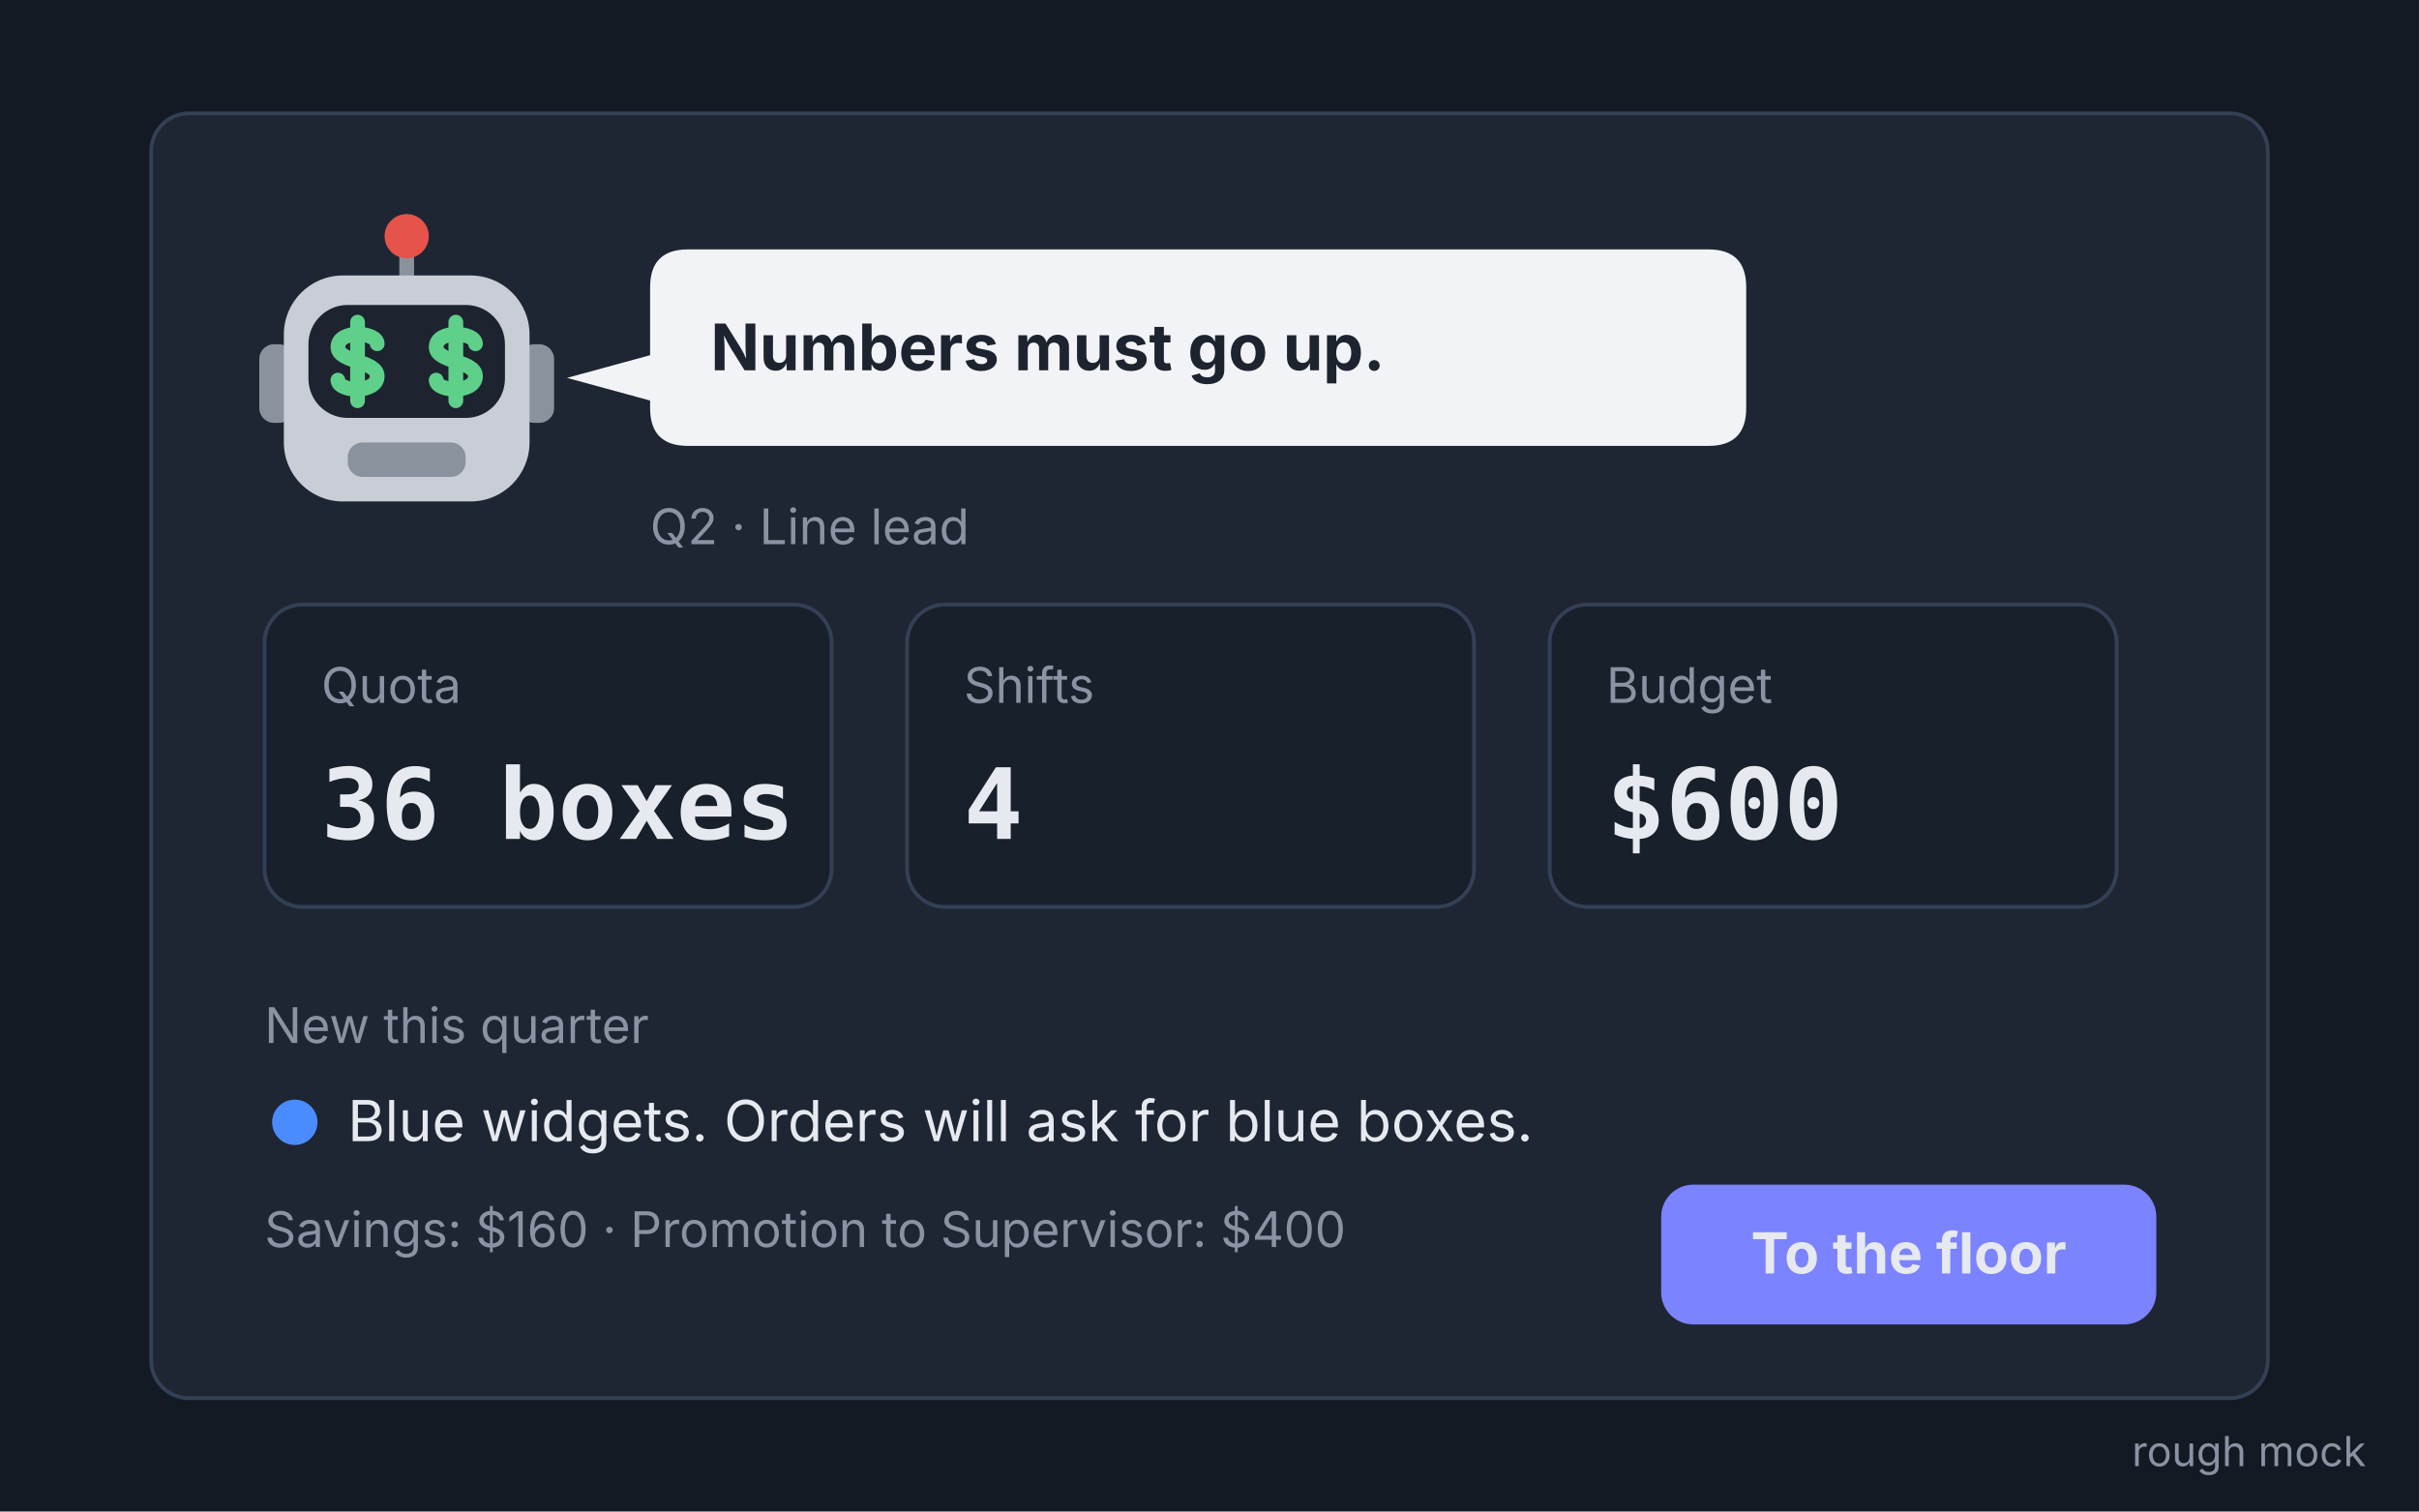
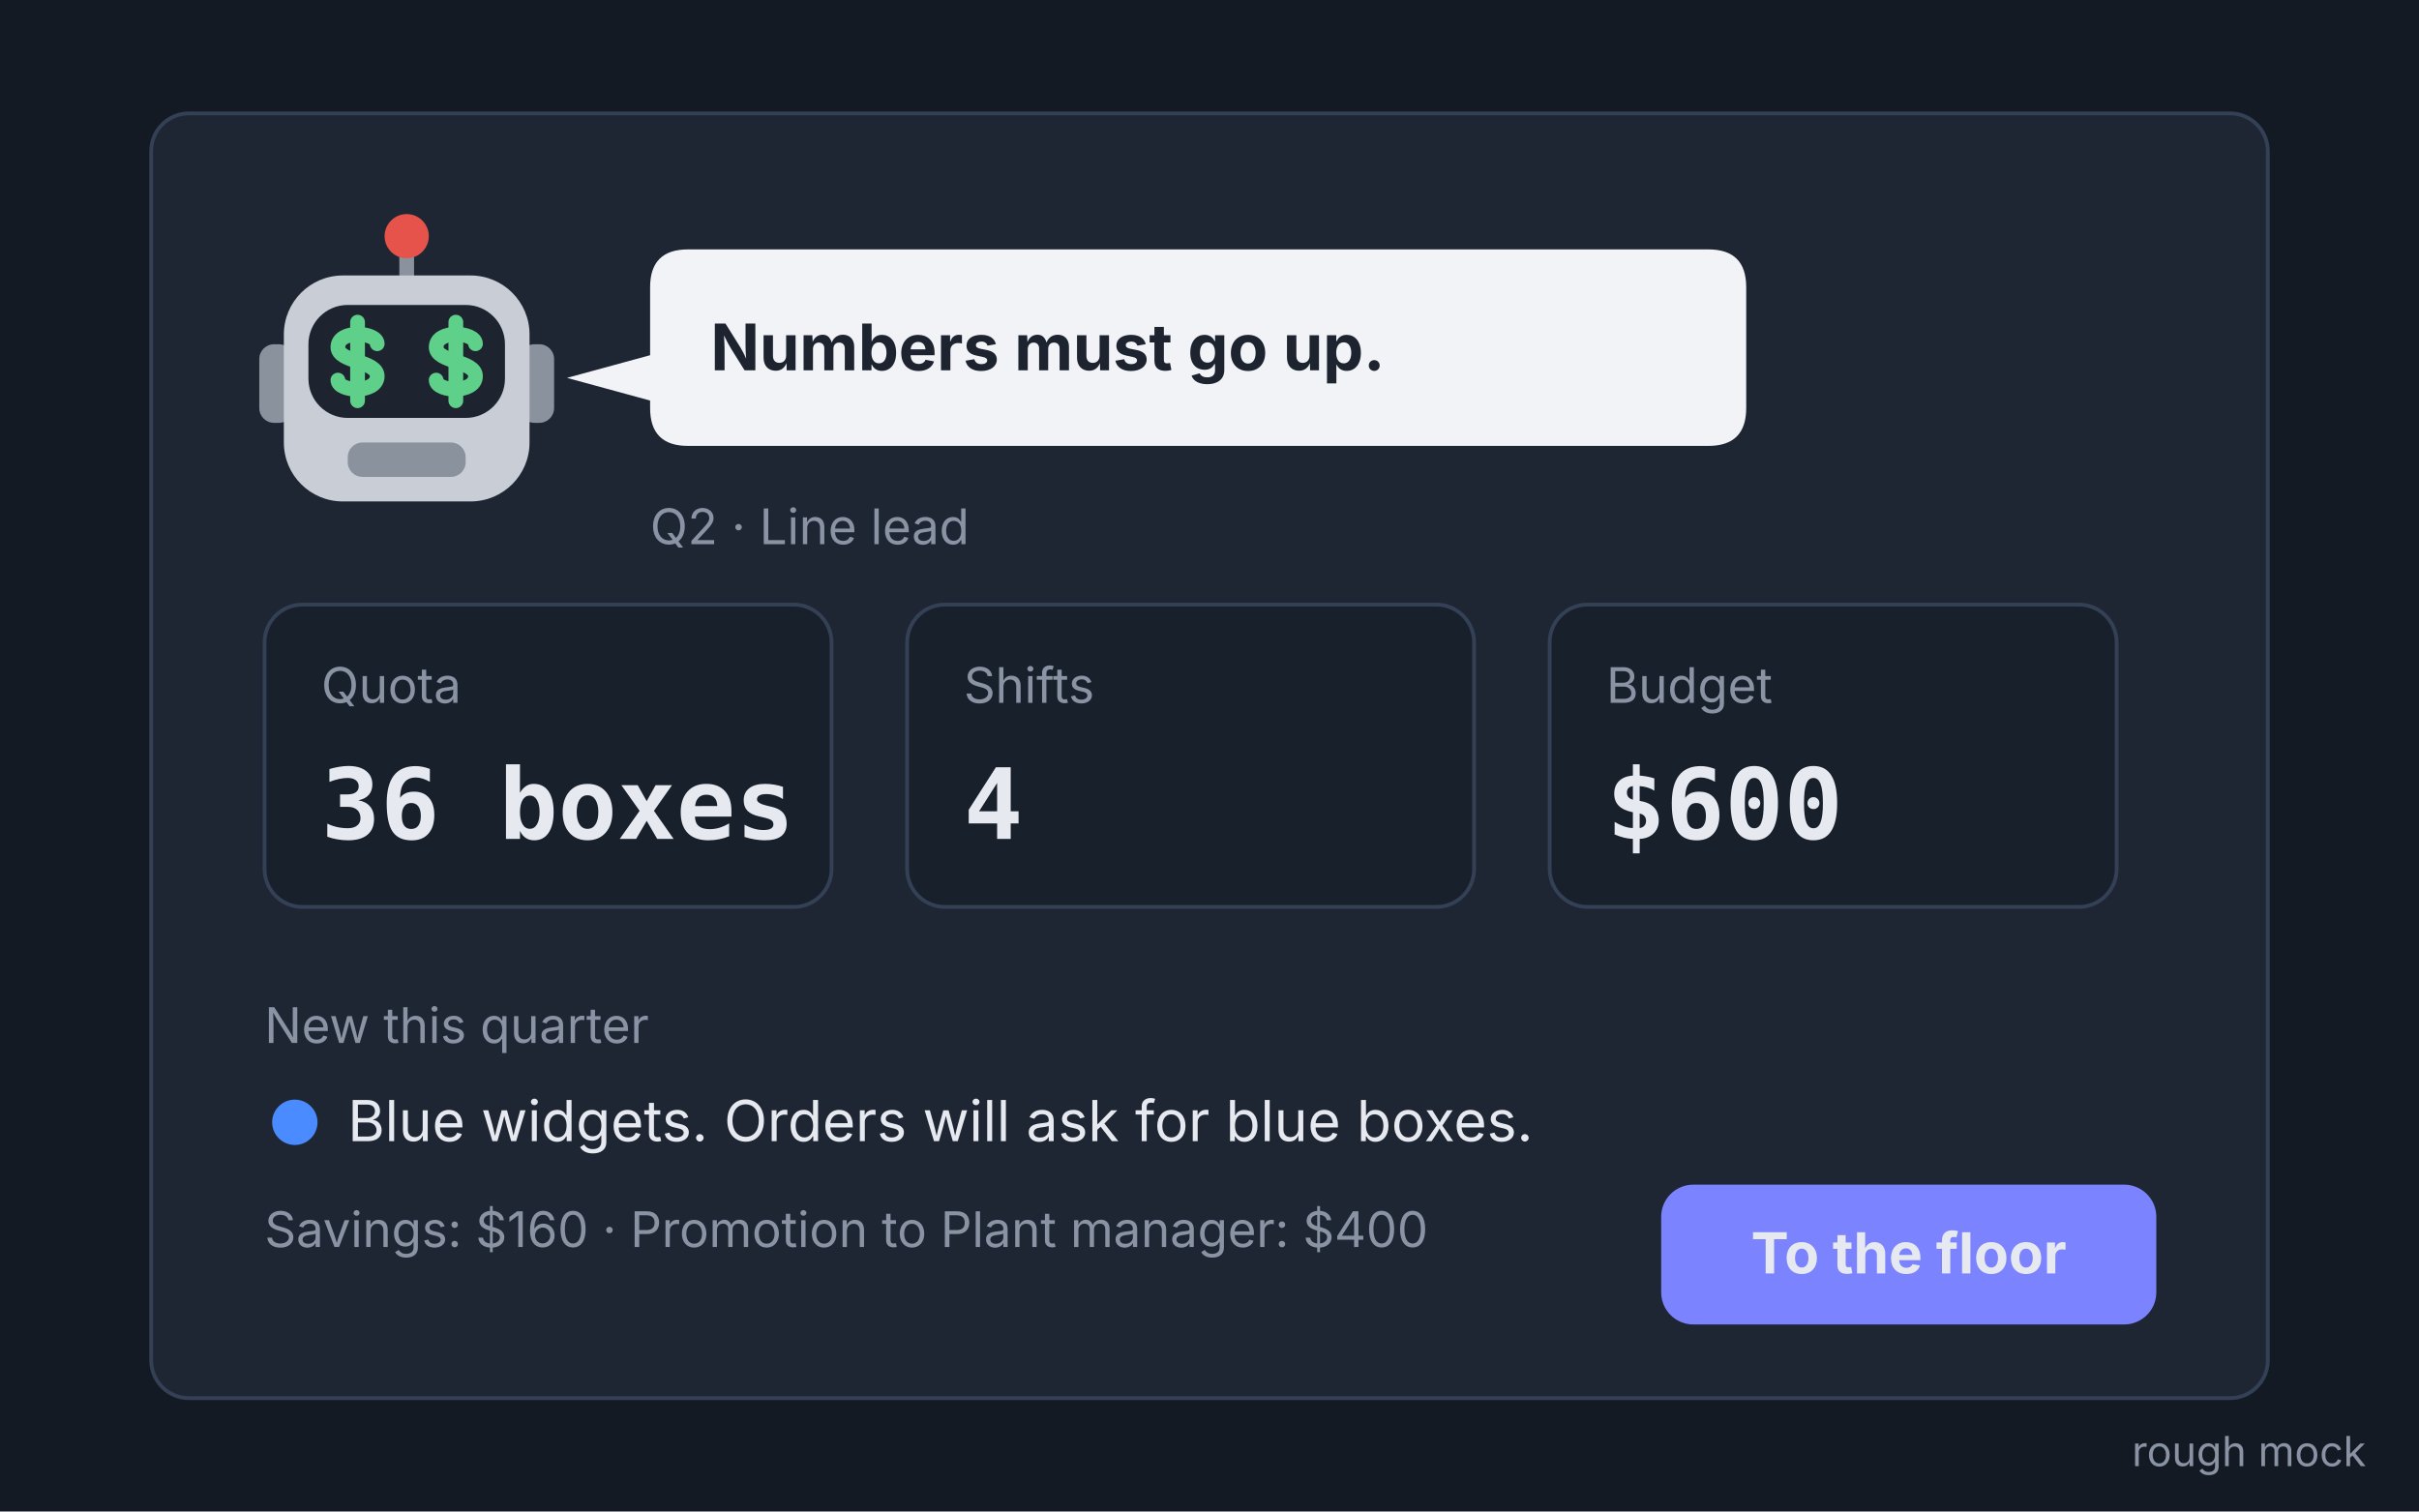
<svg xmlns="http://www.w3.org/2000/svg" viewBox="0 0 640 400" width="640" height="400">
  <rect width="640" height="400" fill="#141a24" />
  <rect x="40" y="30" width="560" height="340" rx="10" fill="#1e2633" stroke="#334055" />
  <g transform="translate(66 56) scale(1.3)">
    <line x1="32" y1="4" x2="32" y2="14" stroke="#8a929e" stroke-width="3" />
    <circle cx="32" cy="5" r="4.5" fill="#e5534b" />
    <rect x="2" y="27" width="7" height="16" rx="3" fill="#8a929e" />
    <rect x="55" y="27" width="7" height="16" rx="3" fill="#8a929e" />
    <rect x="7" y="13" width="50" height="46" rx="12" fill="#c9ced6" />
    <rect x="12" y="19" width="40" height="23" rx="8" fill="#1d2430" />
    <g transform="translate(22 30.5)" fill="none" stroke="#5fd08a" stroke-width="3" stroke-linecap="round">
      <path d="M4 -3.6C4 -6 -4 -6.6 -4 -2.9C-4 0.2 4 -0.2 4 3C4 6.6 -4 6.2 -4 3.8" />
      <path d="M0 -8V8" />
    </g>
    <g transform="translate(42 30.5)" fill="none" stroke="#5fd08a" stroke-width="3" stroke-linecap="round">
      <path d="M4 -3.6C4 -6 -4 -6.6 -4 -2.9C-4 0.2 4 -0.2 4 3C4 6.6 -4 6.2 -4 3.8" />
      <path d="M0 -8V8" />
    </g>
    <rect x="20" y="47" width="24" height="7" rx="3" fill="#8a929e" />
  </g>
  <text x="172" y="144" font-size="13" fill="#8a93a3" font-weight="400" text-anchor="start" font-family="system-ui,-apple-system,sans-serif">Q2 · Line lead</text>
  <path d="M182 66 H452 Q462 66 462 76 V108 Q462 118 452 118 H182 Q172 118 172 108 V106 L150 100 L172 94 V76 Q172 66 182 66 Z" fill="#f2f3f7" />
  <text x="188" y="98" font-size="17" fill="#1d2430" font-weight="700" text-anchor="start" font-family="system-ui,-apple-system,sans-serif">Numbers must go up.</text>
  <rect x="70" y="160" width="150" height="80" rx="10" fill="#18202b" stroke="#334055" />
  <text x="85" y="186" font-size="13" fill="#8a93a3" font-weight="400" text-anchor="start" font-family="system-ui,-apple-system,sans-serif">Quota</text>
  <text x="85" y="222" font-size="26" fill="#e6e9ef" font-weight="700" text-anchor="start" font-family="ui-monospace,Menlo,monospace">36 boxes</text>
  <rect x="240" y="160" width="150" height="80" rx="10" fill="#18202b" stroke="#334055" />
  <text x="255" y="186" font-size="13" fill="#8a93a3" font-weight="400" text-anchor="start" font-family="system-ui,-apple-system,sans-serif">Shifts</text>
  <text x="255" y="222" font-size="26" fill="#e6e9ef" font-weight="700" text-anchor="start" font-family="ui-monospace,Menlo,monospace">4</text>
  <rect x="410" y="160" width="150" height="80" rx="10" fill="#18202b" stroke="#334055" />
  <text x="425" y="186" font-size="13" fill="#8a93a3" font-weight="400" text-anchor="start" font-family="system-ui,-apple-system,sans-serif">Budget</text>
  <text x="425" y="222" font-size="26" fill="#e6e9ef" font-weight="700" text-anchor="start" font-family="ui-monospace,Menlo,monospace">$600</text>
  <text x="70" y="276" font-size="13" fill="#8a93a3" font-weight="400" text-anchor="start" font-family="system-ui,-apple-system,sans-serif">New this quarter</text>
  <circle cx="78" cy="297" r="6" fill="#4a8cff" />
  <text x="92" y="302" font-size="15" fill="#e6e9ef" font-weight="400" text-anchor="start" font-family="system-ui,-apple-system,sans-serif">Blue widgets. Orders will ask for blue boxes.</text>
-   <text x="70" y="330" font-size="13" fill="#8a93a3" font-weight="400" text-anchor="start" font-family="system-ui,-apple-system,sans-serif">Savings: $160 · Promotion to Supervisor: $400</text>
+   <text x="70" y="330" font-size="13" fill="#8a93a3" font-weight="400" text-anchor="start" font-family="system-ui,-apple-system,sans-serif">Savings: $160 · Promotion to Plant manager: $400</text>
  <rect x="440" y="314" width="130" height="36" rx="8" fill="#7c83ff" stroke="#7c83ff" />
  <text x="505" y="337" font-size="15" fill="#e6e9ef" font-weight="700" text-anchor="middle" font-family="system-ui,-apple-system,sans-serif">To the floor</text>
  <text x="626" y="388" font-size="11" fill="#8a93a3" font-weight="400" text-anchor="end" font-family="system-ui,-apple-system,sans-serif">rough mock</text>
</svg>
